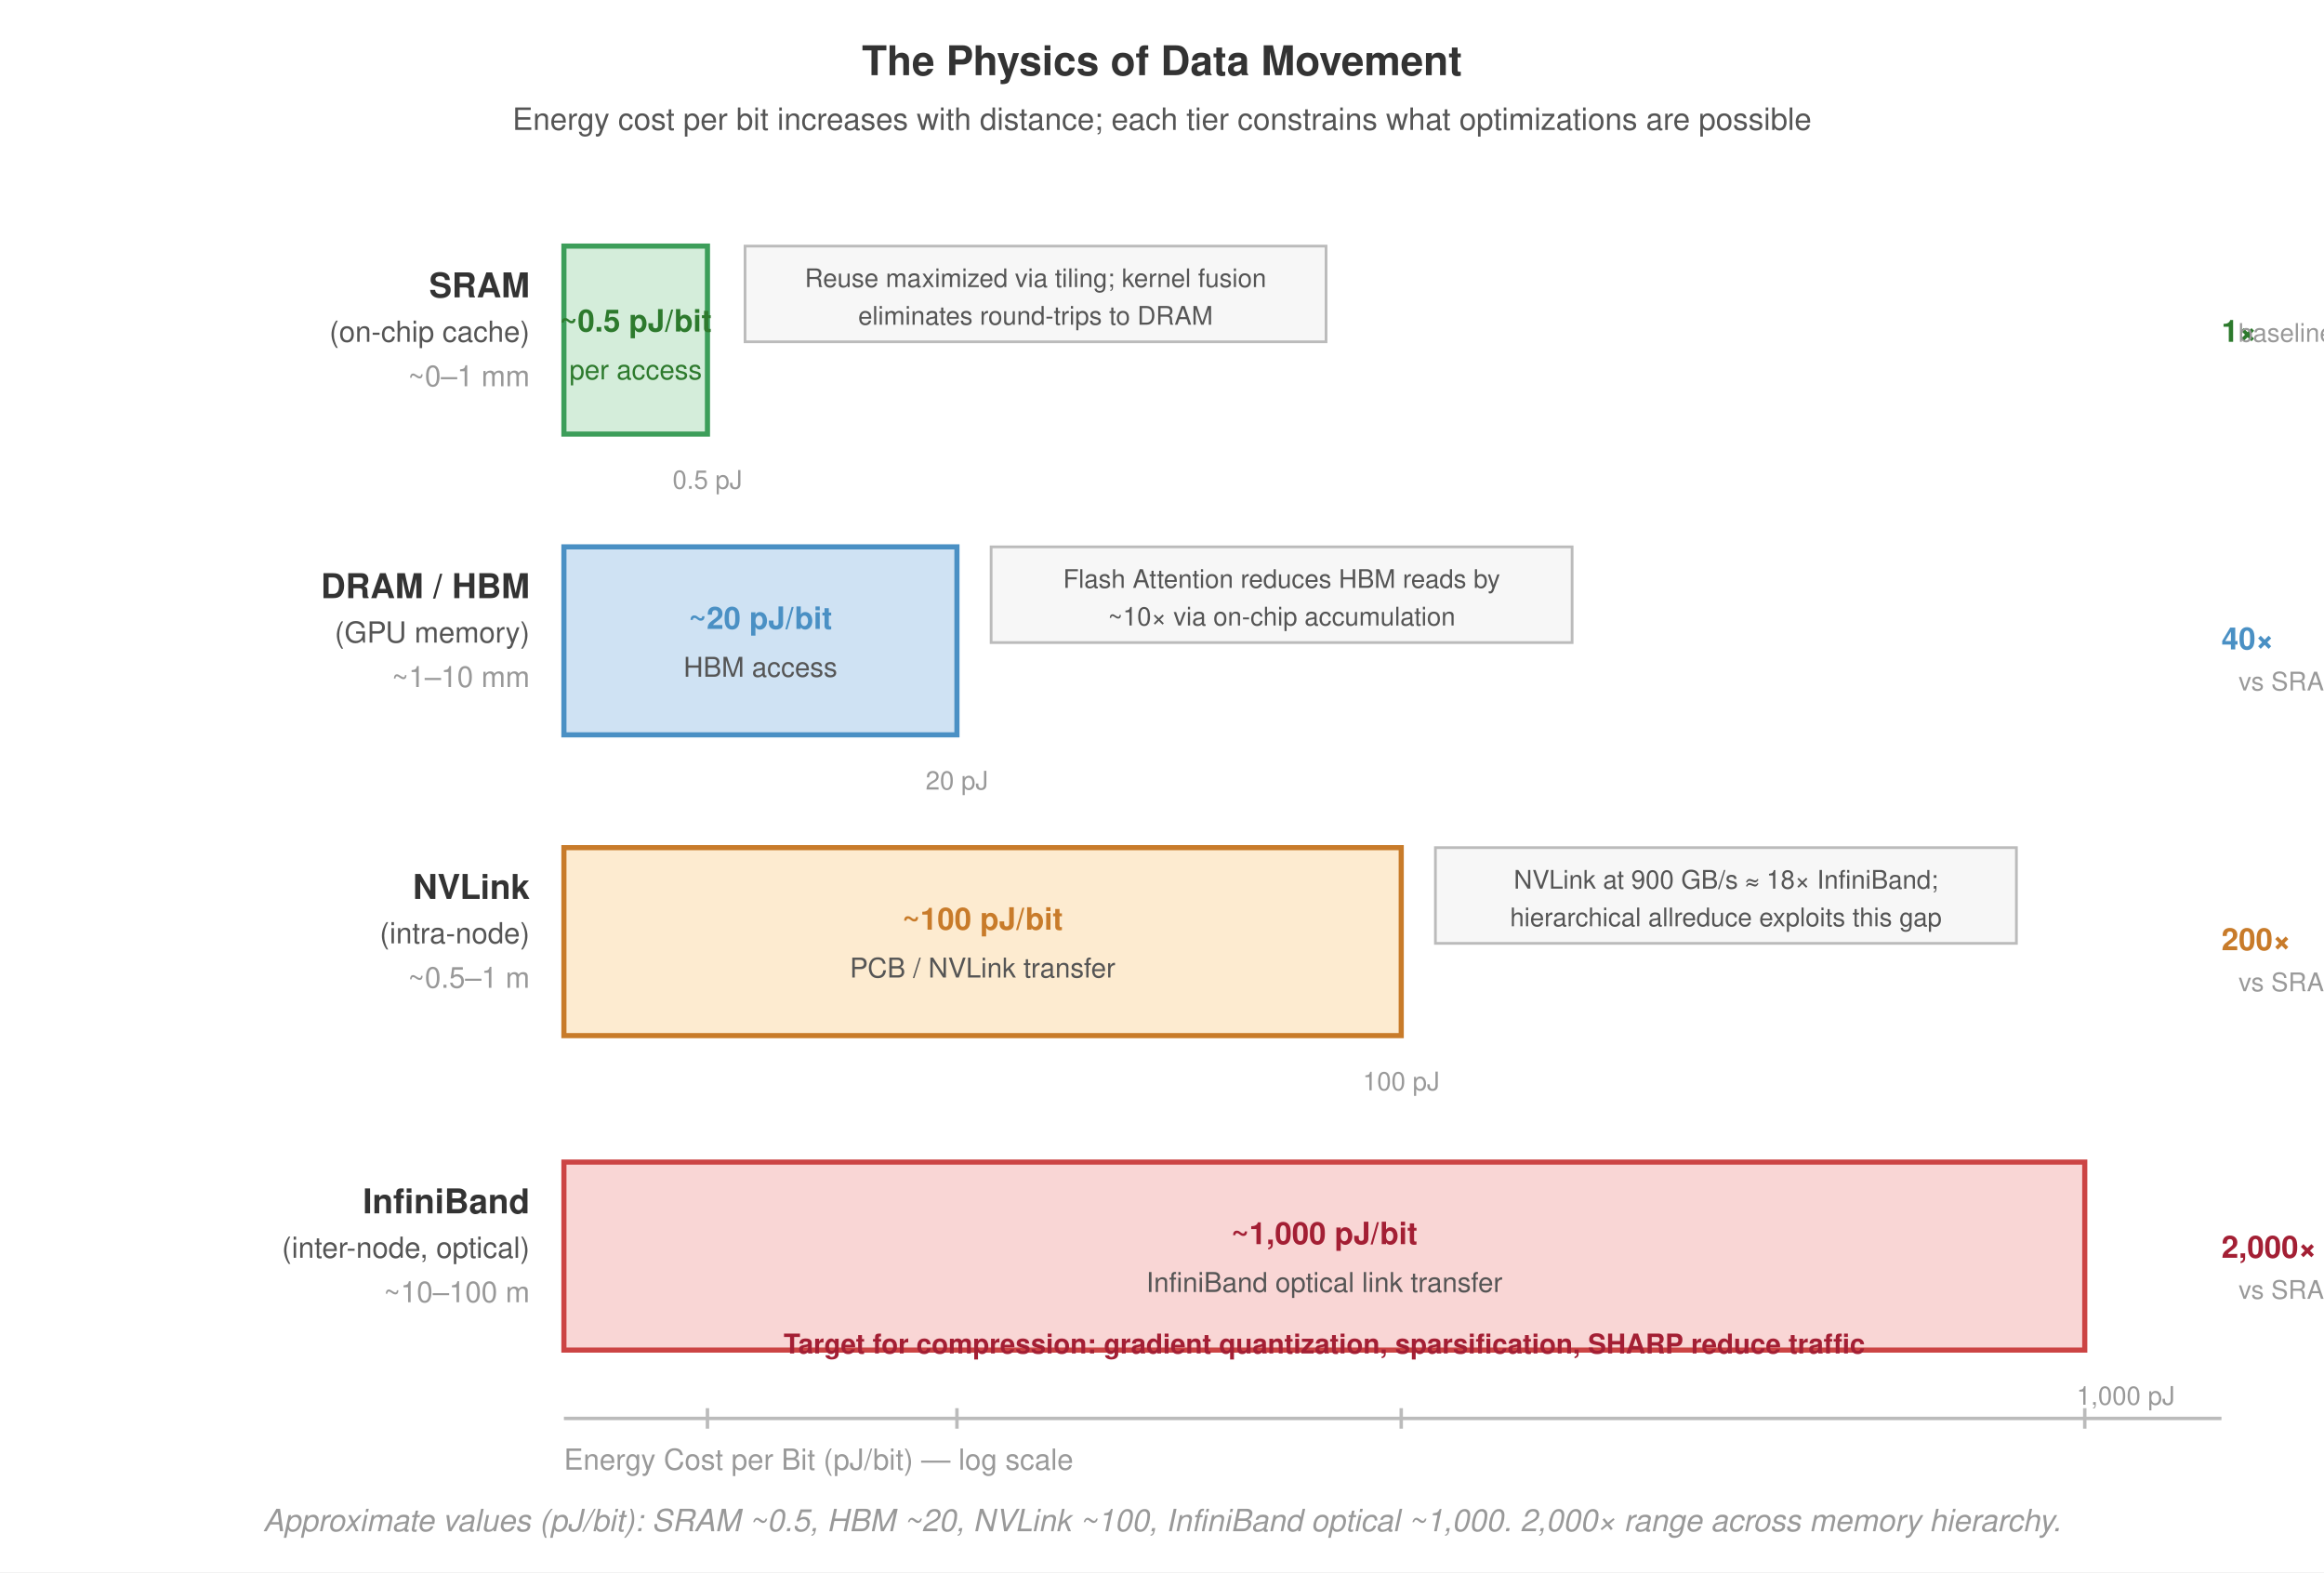
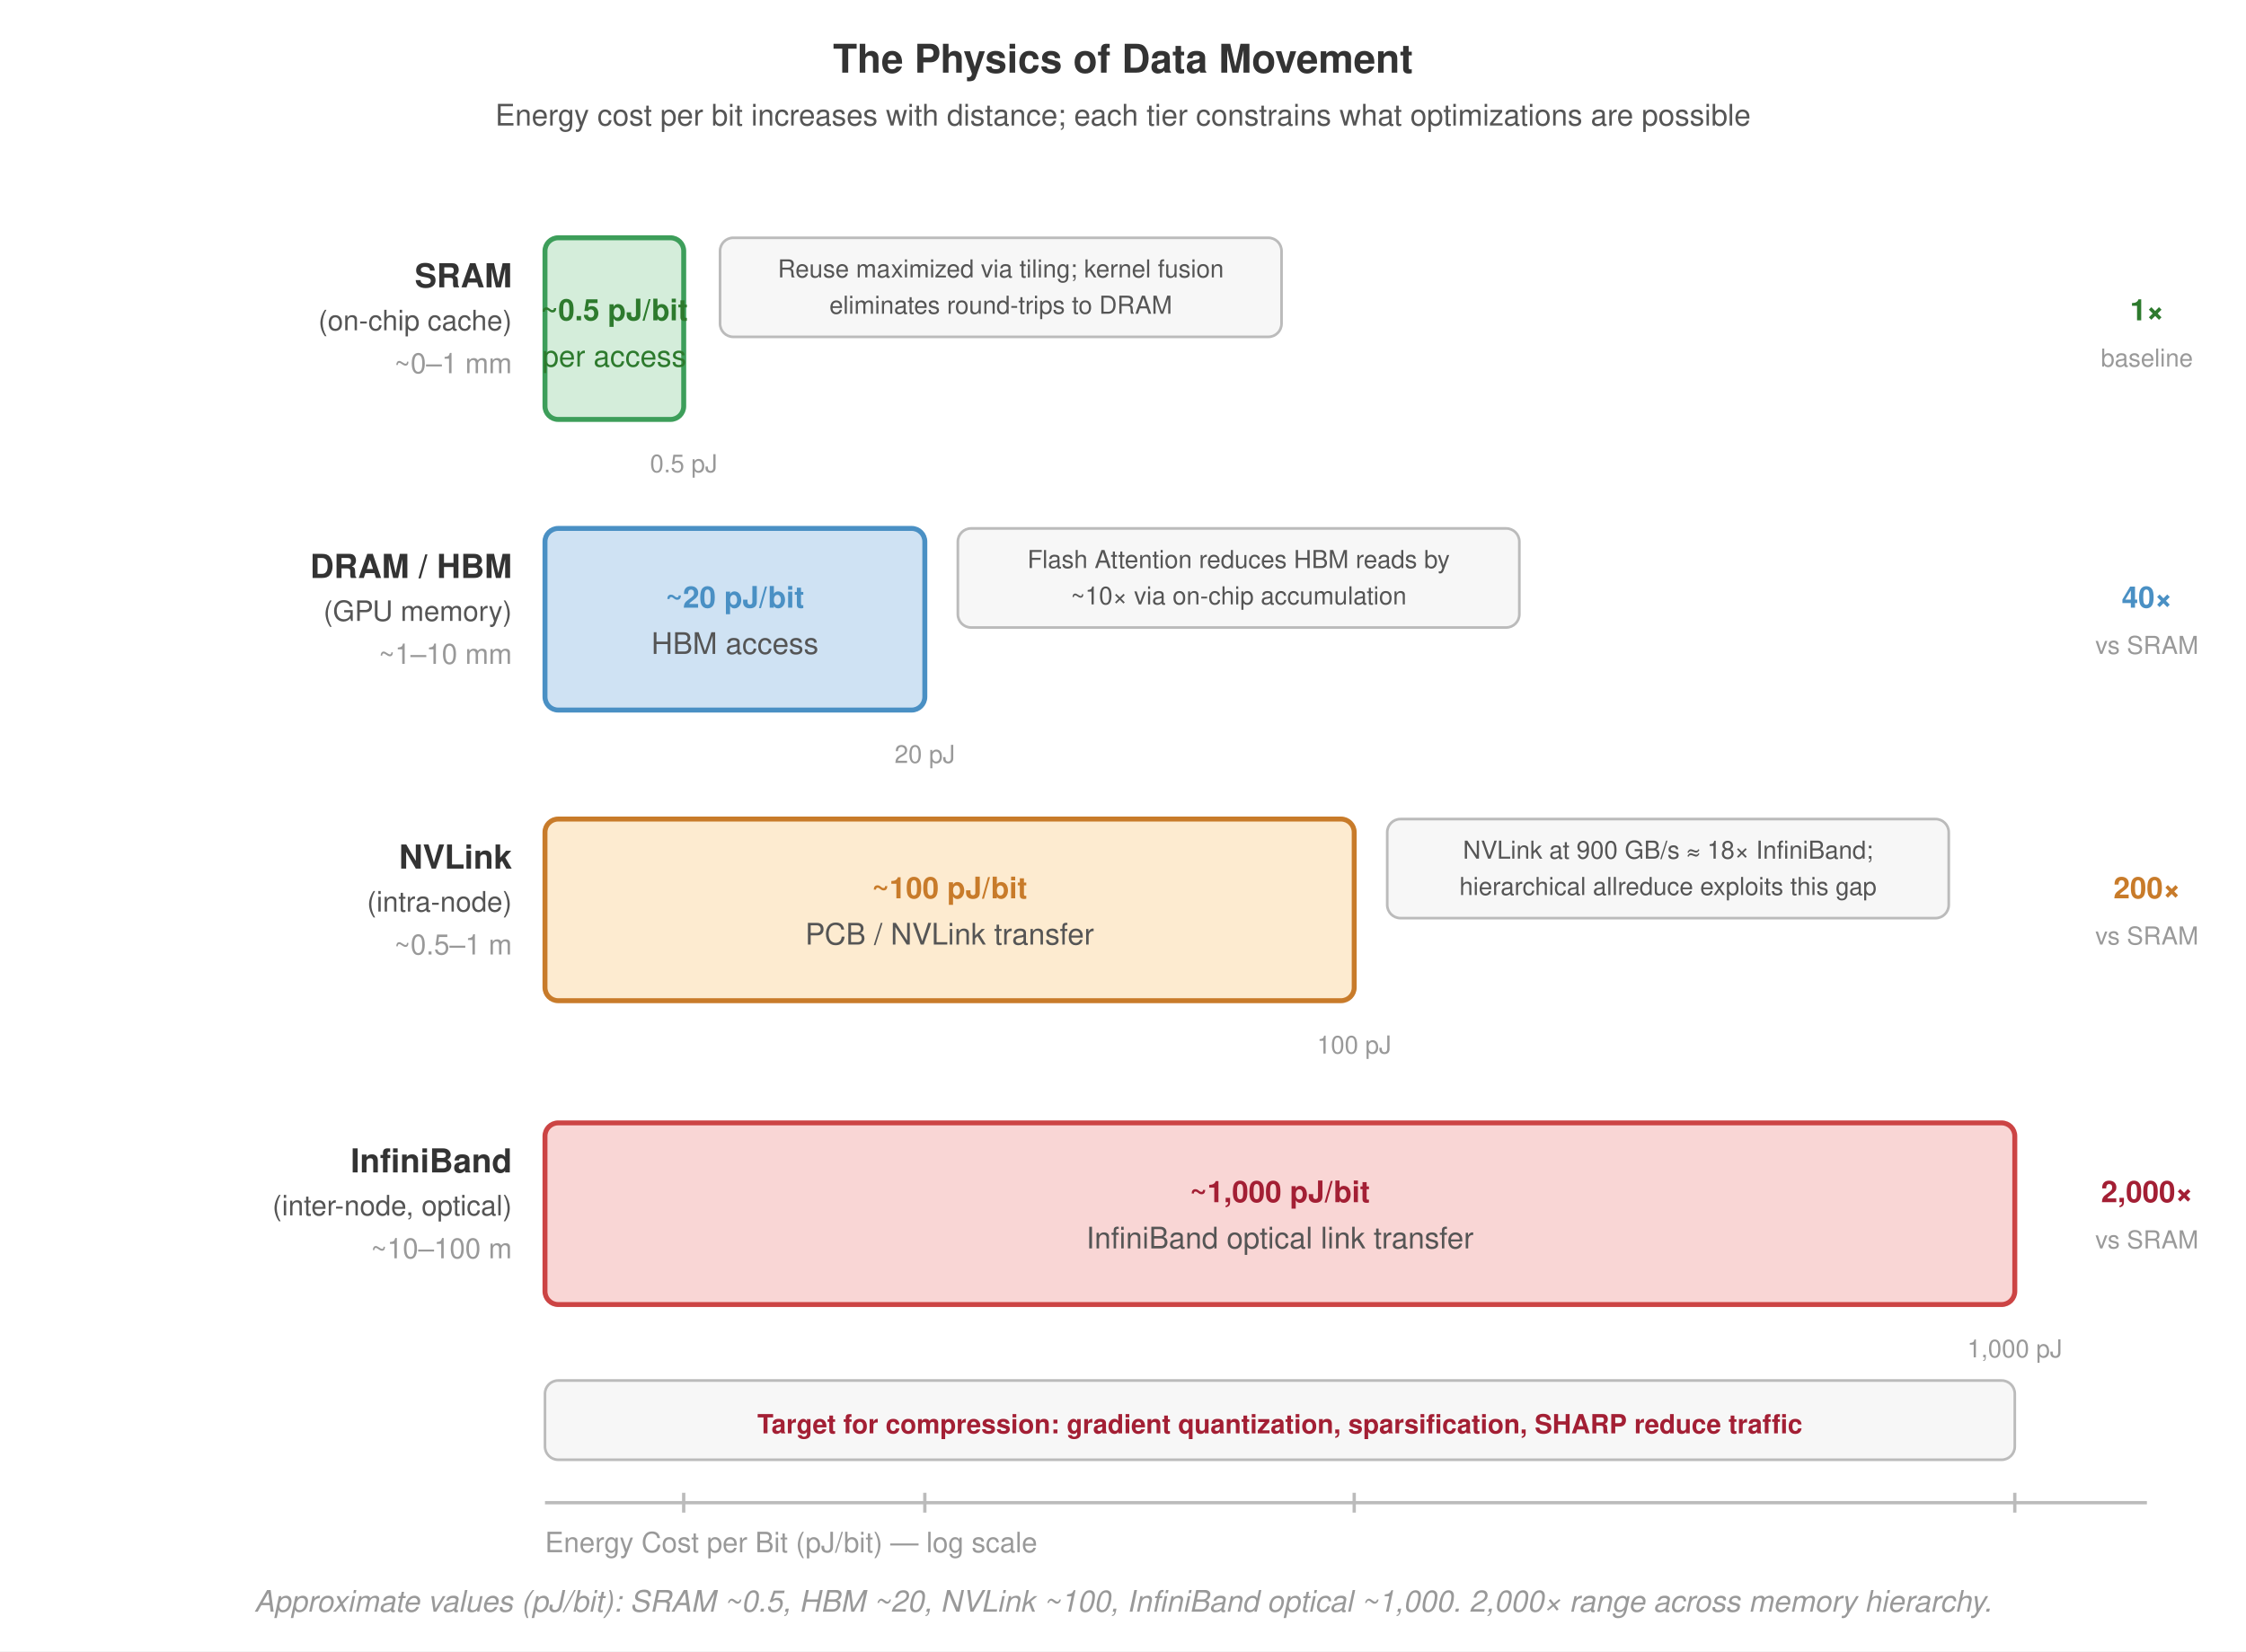
- <svg xmlns="http://www.w3.org/2000/svg" viewBox="0 0 680 460" font-family="Helvetica Neue, Helvetica, Arial, sans-serif">
-   <rect width="680" height="460" fill="#fff" />
+ <svg xmlns="http://www.w3.org/2000/svg" viewBox="0 0 680 500" font-family="Helvetica Neue, Helvetica, Arial, sans-serif">
+   <rect width="680" height="500" fill="#fff" />
  <defs>
    <marker id="arrow" markerWidth="8" markerHeight="6" refX="7" refY="3" orient="auto">
      <path d="M0,0 L8,3 L0,6 Z" fill="#555" />
    </marker>
    <marker id="arrow-red" markerWidth="8" markerHeight="6" refX="7" refY="3" orient="auto">
      <path d="M0,0 L8,3 L0,6 Z" fill="#a31f34" />
    </marker>
    <marker id="arrow-green" markerWidth="8" markerHeight="6" refX="7" refY="3" orient="auto">
      <path d="M0,0 L8,3 L0,6 Z" fill="#3d9e5a" />
    </marker>
  </defs>
  <text x="340" y="22" text-anchor="middle" font-size="12" font-weight="700" fill="#333">The Physics of Data Movement</text>
  <text x="340" y="38" text-anchor="middle" font-size="9" fill="#555">Energy cost per bit increases with distance; each tier constrains what optimizations are possible</text>
  <text x="155" y="87" text-anchor="end" font-size="10" font-weight="700" fill="#333">SRAM</text>
  <text x="155" y="100" text-anchor="end" font-size="8.5" fill="#555">(on-chip cache)</text>
  <text x="155" y="113" text-anchor="end" font-size="8.5" fill="#999">~0–1 mm</text>
-   <rect x="165" y="72" width="42" height="55" fill="#d4edda" stroke="#3d9e5a" stroke-width="1.5" />
+   <rect x="165" y="72" width="42" height="55" fill="#d4edda" stroke="#3d9e5a" stroke-width="1.5" rx="4" />
  <text x="186" y="97" text-anchor="middle" font-size="9" font-weight="700" fill="#2d7a2d">~0.5 pJ/bit</text>
-   <text x="186" y="111" text-anchor="middle" font-size="8" fill="#2d7a2d">per access</text>
+   <text x="186" y="111" text-anchor="middle" font-size="9" fill="#2d7a2d">per access</text>
  <text x="207" y="143" text-anchor="middle" font-size="7.5" fill="#999">0.5 pJ</text>
  <text x="155" y="175" text-anchor="end" font-size="10" font-weight="700" fill="#333">DRAM / HBM</text>
  <text x="155" y="188" text-anchor="end" font-size="8.5" fill="#555">(GPU memory)</text>
  <text x="155" y="201" text-anchor="end" font-size="8.5" fill="#999">~1–10 mm</text>
-   <rect x="165" y="160" width="115" height="55" fill="#cfe2f3" stroke="#4a90c4" stroke-width="1.5" />
+   <rect x="165" y="160" width="115" height="55" fill="#cfe2f3" stroke="#4a90c4" stroke-width="1.5" rx="4" />
  <text x="222.5" y="184" text-anchor="middle" font-size="9" font-weight="700" fill="#4a90c4">~20 pJ/bit</text>
-   <text x="222.5" y="198" text-anchor="middle" font-size="8" fill="#555">HBM access</text>
+   <text x="222.5" y="198" text-anchor="middle" font-size="9" fill="#555">HBM access</text>
  <text x="280" y="231" text-anchor="middle" font-size="7.5" fill="#999">20 pJ</text>
  <text x="155" y="263" text-anchor="end" font-size="10" font-weight="700" fill="#333">NVLink</text>
  <text x="155" y="276" text-anchor="end" font-size="8.5" fill="#555">(intra-node)</text>
  <text x="155" y="289" text-anchor="end" font-size="8.5" fill="#999">~0.5–1 m</text>
-   <rect x="165" y="248" width="245" height="55" fill="#fdebd0" stroke="#c87b2a" stroke-width="1.5" />
+   <rect x="165" y="248" width="245" height="55" fill="#fdebd0" stroke="#c87b2a" stroke-width="1.5" rx="4" />
  <text x="287.5" y="272" text-anchor="middle" font-size="9" font-weight="700" fill="#c87b2a">~100 pJ/bit</text>
-   <text x="287.5" y="286" text-anchor="middle" font-size="8" fill="#555">PCB / NVLink transfer</text>
+   <text x="287.5" y="286" text-anchor="middle" font-size="9" fill="#555">PCB / NVLink transfer</text>
  <text x="410" y="319" text-anchor="middle" font-size="7.5" fill="#999">100 pJ</text>
  <text x="155" y="355" text-anchor="end" font-size="10" font-weight="700" fill="#333">InfiniBand</text>
  <text x="155" y="368" text-anchor="end" font-size="8.5" fill="#555">(inter-node, optical)</text>
  <text x="155" y="381" text-anchor="end" font-size="8.5" fill="#999">~10–100 m</text>
-   <rect x="165" y="340" width="445" height="55" fill="#f9d6d5" stroke="#c44" stroke-width="1.5" />
+   <rect x="165" y="340" width="445" height="55" fill="#f9d6d5" stroke="#c44" stroke-width="1.5" rx="4" />
  <text x="387.5" y="364" text-anchor="middle" font-size="9" font-weight="700" fill="#a31f34">~1,000 pJ/bit</text>
-   <text x="387.5" y="378" text-anchor="middle" font-size="8" fill="#555">InfiniBand optical link transfer</text>
-   <text x="622.0" y="411" text-anchor="middle" font-size="7.5" fill="#999">1,000 pJ</text>
-   <line x1="165" y1="415" x2="650" y2="415" stroke="#bbb" stroke-width="1.0" />
-   <text x="165" y="430" font-size="8.5" fill="#999">Energy Cost per Bit (pJ/bit) — log scale</text>
-   <line x1="207" y1="412" x2="207" y2="418" stroke="#bbb" stroke-width="1.0" />
-   <line x1="280" y1="412" x2="280" y2="418" stroke="#bbb" stroke-width="1.0" />
-   <line x1="410" y1="412" x2="410" y2="418" stroke="#bbb" stroke-width="1.0" />
-   <line x1="610" y1="412" x2="610" y2="418" stroke="#bbb" stroke-width="1.0" />
-   <text x="650" y="100" font-size="9" font-weight="700" fill="#2d7a2d">1×</text>
-   <text x="650" y="190" font-size="9" font-weight="700" fill="#4a90c4">40×</text>
-   <text x="650" y="278" font-size="9" font-weight="700" fill="#c87b2a">200×</text>
-   <text x="650" y="368" font-size="9" font-weight="700" fill="#a31f34">2,000×</text>
-   <text x="655" y="100" font-size="7.5" fill="#999">baseline</text>
-   <text x="655" y="202" font-size="7.5" fill="#999">vs SRAM</text>
-   <text x="655" y="290" font-size="7.5" fill="#999">vs SRAM</text>
-   <text x="655" y="380" font-size="7.5" fill="#999">vs SRAM</text>
-   <rect x="218" y="72" width="170" height="28" fill="#f7f7f7" stroke="#bbb" stroke-width="0.8" />
+   <text x="387.5" y="378" text-anchor="middle" font-size="9" fill="#555">InfiniBand optical link transfer</text>
+   <text x="610" y="411" text-anchor="middle" font-size="7.5" fill="#999">1,000 pJ</text>
+   <rect x="218" y="72" width="170" height="30" fill="#f7f7f7" stroke="#bbb" stroke-width="0.8" rx="4" />
  <text x="303" y="84" text-anchor="middle" font-size="7.5" fill="#555">Reuse maximized via tiling; kernel fusion</text>
  <text x="303" y="95" text-anchor="middle" font-size="7.5" fill="#555">eliminates round-trips to DRAM</text>
-   <rect x="290" y="160" width="170" height="28" fill="#f7f7f7" stroke="#bbb" stroke-width="0.8" />
+   <rect x="290" y="160" width="170" height="30" fill="#f7f7f7" stroke="#bbb" stroke-width="0.8" rx="4" />
  <text x="375" y="172" text-anchor="middle" font-size="7.5" fill="#555">Flash Attention reduces HBM reads by</text>
  <text x="375" y="183" text-anchor="middle" font-size="7.5" fill="#555">~10× via on-chip accumulation</text>
-   <rect x="420" y="248" width="170" height="28" fill="#f7f7f7" stroke="#bbb" stroke-width="0.8" />
+   <rect x="420" y="248" width="170" height="30" fill="#f7f7f7" stroke="#bbb" stroke-width="0.8" rx="4" />
  <text x="505" y="260" text-anchor="middle" font-size="7.5" fill="#555">NVLink at 900 GB/s ≈ 18× InfiniBand;</text>
  <text x="505" y="271" text-anchor="middle" font-size="7.5" fill="#555">hierarchical allreduce exploits this gap</text>
-   <rect x="165" y="404" width="420" height="0" />
-   <text x="387.5" y="396" text-anchor="middle" font-size="8" font-weight="700" fill="#a31f34">Target for compression: gradient quantization, sparsification, SHARP reduce traffic</text>
-   <text x="340" y="448" text-anchor="middle" font-size="9" fill="#999" font-style="italic">Approximate values (pJ/bit): SRAM ~0.5, HBM ~20, NVLink ~100, InfiniBand optical ~1,000. 2,000× range across memory hierarchy.</text>
+   <rect x="165" y="418" width="445" height="24" fill="#f7f7f7" stroke="#bbb" stroke-width="0.8" rx="4" />
+   <text x="387.5" y="434" text-anchor="middle" font-size="8" font-weight="700" fill="#a31f34">Target for compression: gradient quantization, sparsification, SHARP reduce traffic</text>
+   <line x1="165" y1="455" x2="650" y2="455" stroke="#bbb" stroke-width="1.0" />
+   <text x="165" y="470" font-size="8.5" fill="#999">Energy Cost per Bit (pJ/bit) — log scale</text>
+   <line x1="207" y1="452" x2="207" y2="458" stroke="#bbb" stroke-width="1.0" />
+   <line x1="280" y1="452" x2="280" y2="458" stroke="#bbb" stroke-width="1.0" />
+   <line x1="410" y1="452" x2="410" y2="458" stroke="#bbb" stroke-width="1.0" />
+   <line x1="610" y1="452" x2="610" y2="458" stroke="#bbb" stroke-width="1.0" />
+   <text x="650" y="97" text-anchor="middle" font-size="9" font-weight="700" fill="#2d7a2d">1×</text>
+   <text x="650" y="184" text-anchor="middle" font-size="9" font-weight="700" fill="#4a90c4">40×</text>
+   <text x="650" y="272" text-anchor="middle" font-size="9" font-weight="700" fill="#c87b2a">200×</text>
+   <text x="650" y="364" text-anchor="middle" font-size="9" font-weight="700" fill="#a31f34">2,000×</text>
+   <text x="650" y="111" text-anchor="middle" font-size="7.5" fill="#999">baseline</text>
+   <text x="650" y="198" text-anchor="middle" font-size="7.5" fill="#999">vs SRAM</text>
+   <text x="650" y="286" text-anchor="middle" font-size="7.5" fill="#999">vs SRAM</text>
+   <text x="650" y="378" text-anchor="middle" font-size="7.5" fill="#999">vs SRAM</text>
+   <text x="340" y="488" text-anchor="middle" font-size="9" fill="#999" font-style="italic">Approximate values (pJ/bit): SRAM ~0.5, HBM ~20, NVLink ~100, InfiniBand optical ~1,000. 2,000× range across memory hierarchy.</text>
</svg>
